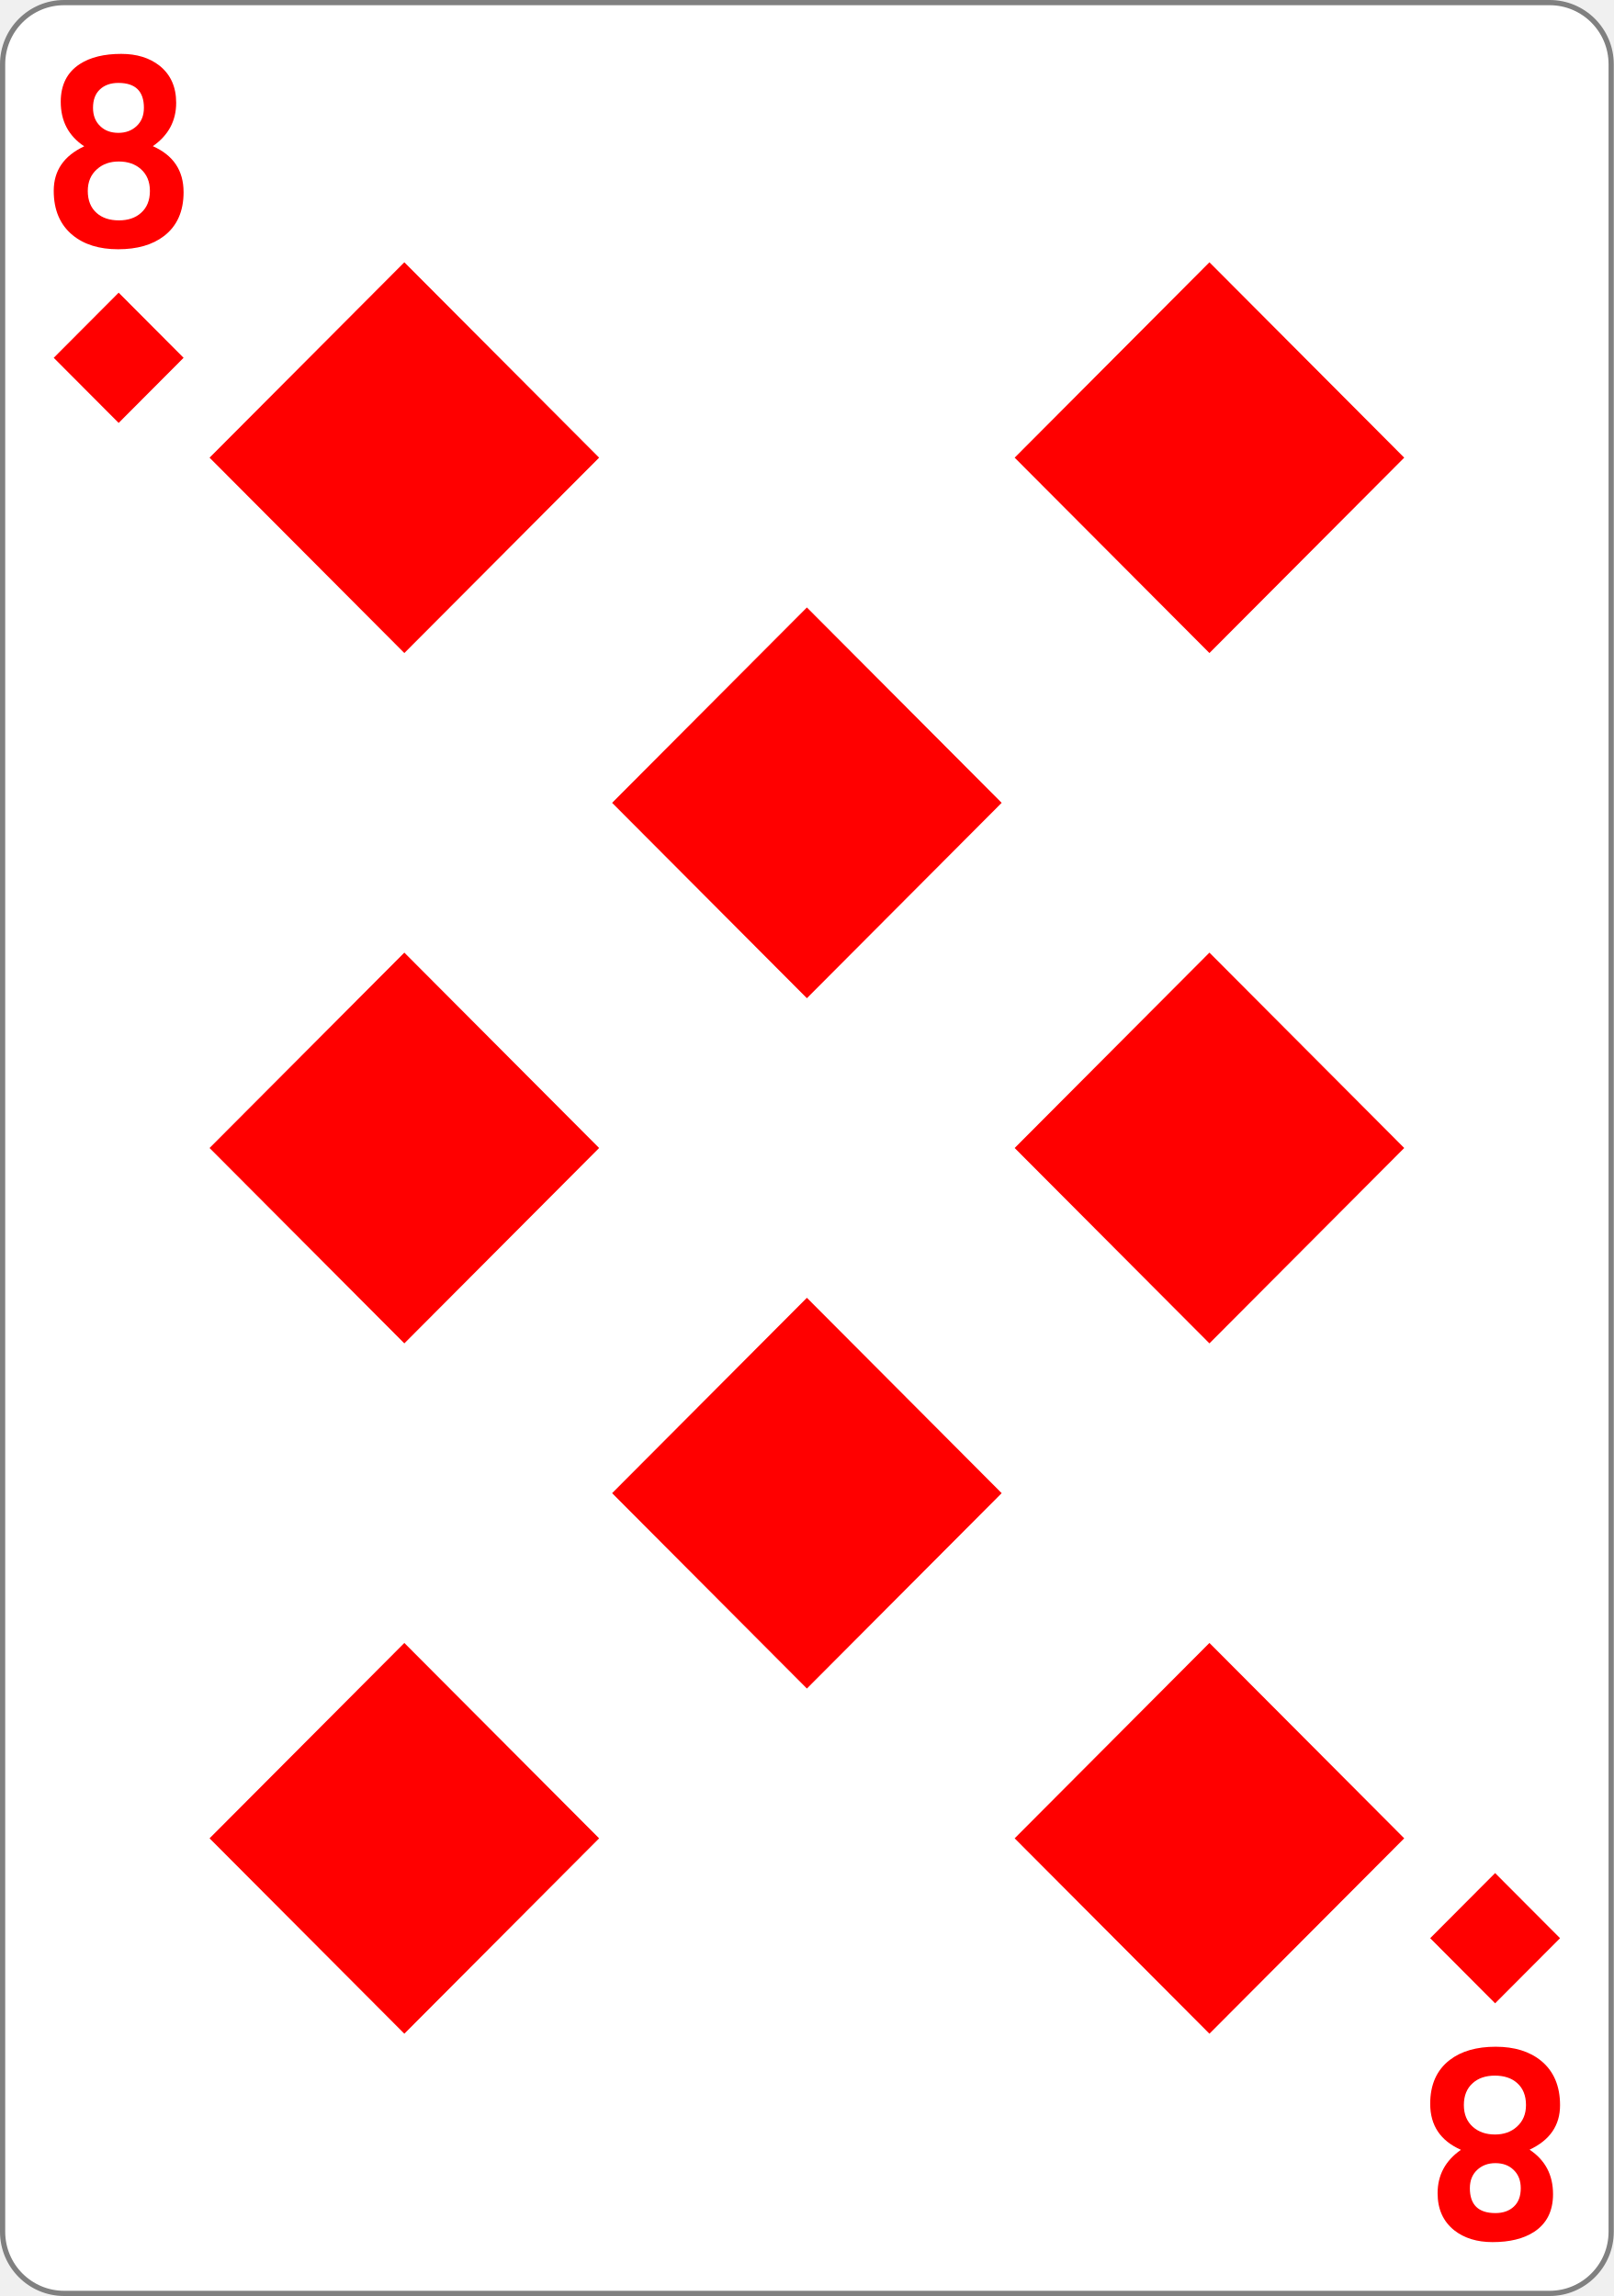
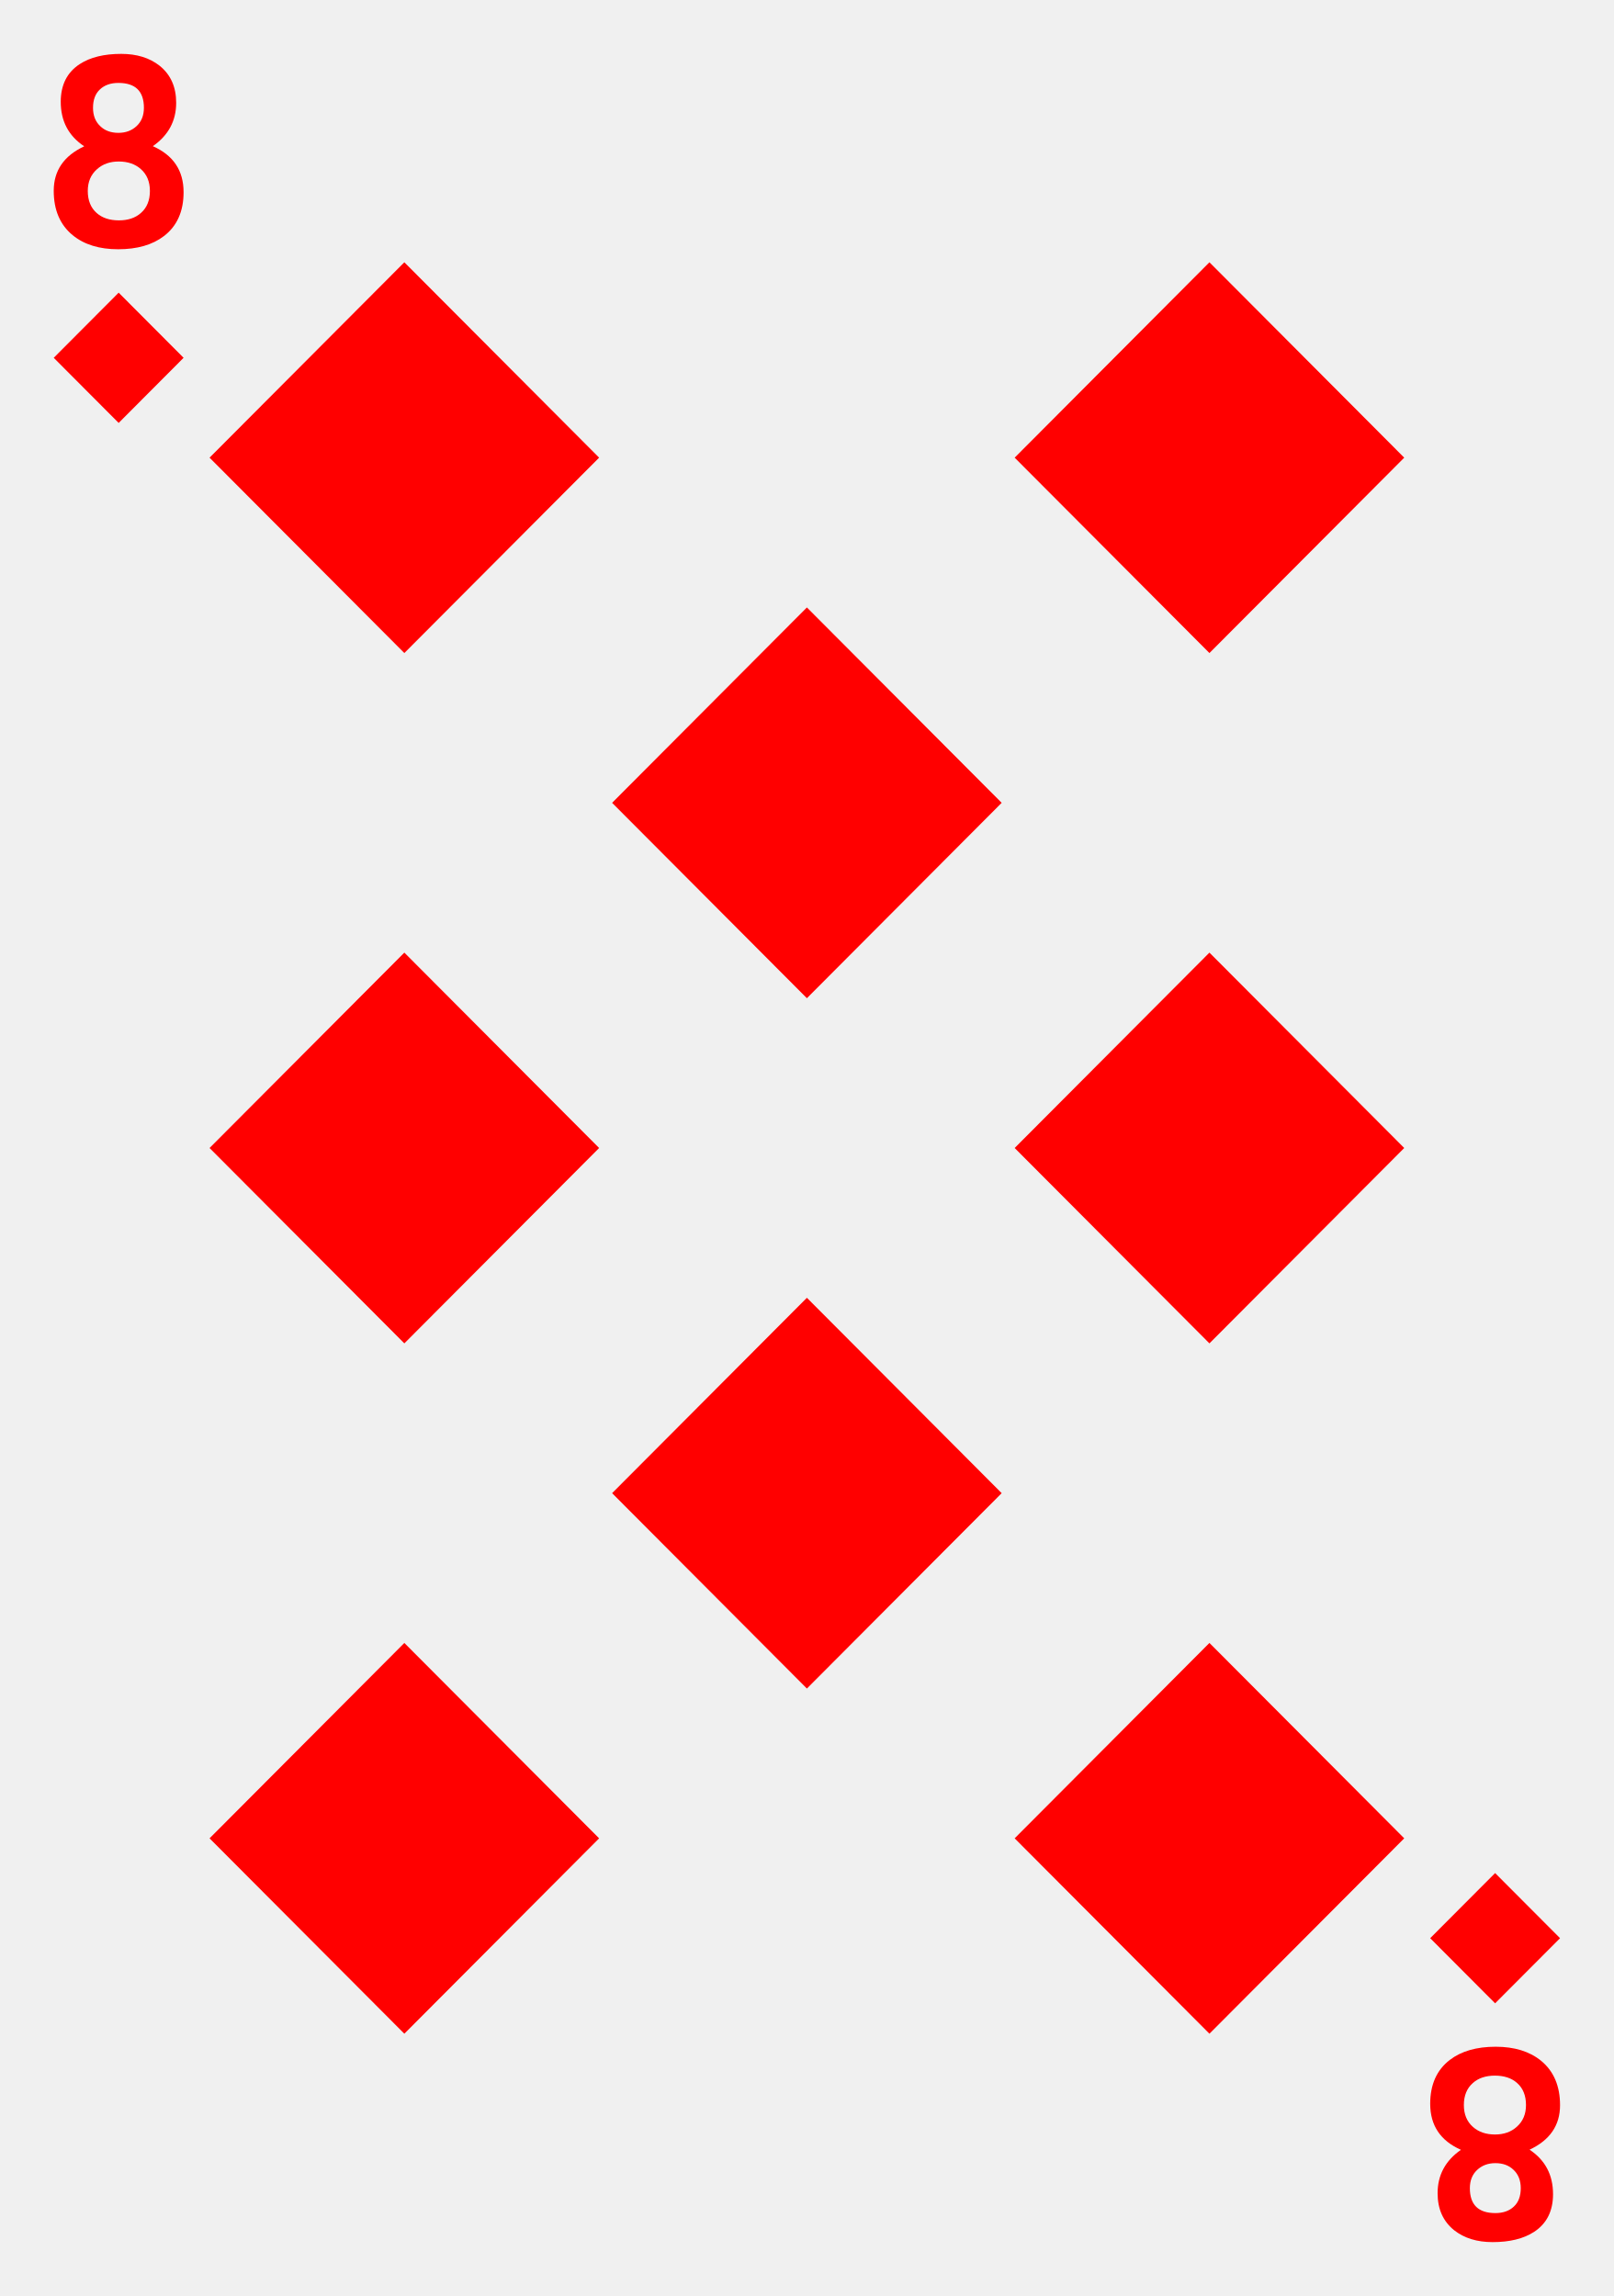
<svg xmlns="http://www.w3.org/2000/svg" width="234" height="333" id="svg2" version="1.1">
  <defs id="defs4" />
  <g id="layer1" transform="translate(0,-719.3622)">
    <g id="g920">
-       <rect rx="8.919" ry="8.946" y="719.74" x="0.378" height="332.244" width="233.244" id="rect4266" style="fill:#ffffff;fill-opacity:1;stroke:#808080;stroke-width:0.756;stroke-linecap:butt;stroke-linejoin:miter;stroke-miterlimit:4;stroke-dasharray:none;stroke-opacity:1" />
      <g transform="matrix(0.07348588,0,0,0.07370838,-248.0173,933.6006)" id="g4233" style="fill:none;stroke:#000000;stroke-width:3.181;stroke-opacity:1" />
      <g clip-path="none" style="fill:none;stroke:#000000;stroke-width:3.181;stroke-opacity:1" id="g4211" transform="matrix(0.07348588,0,0,0.07370838,-248.0173,933.6006)" />
      <g transform="matrix(0.07348588,0,0,0.07370838,-248.0173,933.6006)" id="g4227" style="fill:none;stroke:#000000;stroke-width:3.181;stroke-opacity:1" />
      <path id="path4884-1" d="M 58.63,814.076 86.873,785.74 58.63,757.403 30.386,785.74 Z" style="fill:#ff0000;fill-opacity:1;stroke:none;stroke-width:1" />
      <path id="path4884-1-4" d="M 58.63,1014.321 86.873,985.985 58.63,957.648 30.386,985.985 Z" style="fill:#ff0000;fill-opacity:1;stroke:none;stroke-width:1" />
      <path id="path4884-1-4-1" d="M 117,964.26 145.244,935.923 117,907.587 88.756,935.923 Z" style="fill:#ff0000;fill-opacity:1;stroke:none;stroke-width:1" />
      <path id="path4884-1-7" d="M 58.63,914.199 86.873,885.862 58.63,857.526 30.386,885.862 Z" style="fill:#ff0000;fill-opacity:1;stroke:none;stroke-width:1" />
      <path id="path4884-1-40" d="M 175.37,814.076 203.614,785.74 175.37,757.403 147.127,785.74 Z" style="fill:#ff0000;fill-opacity:1;stroke:none;stroke-width:1" />
      <path id="path4884-1-4-9" d="m 175.37,1014.321 28.244,-28.337 -28.244,-28.337 -28.244,28.337 z" style="fill:#ff0000;fill-opacity:1;stroke:none;stroke-width:1" />
      <path id="path4884-1-4-1-4" d="M 117,864.137 145.244,835.801 117,807.464 88.756,835.801 Z" style="fill:#ff0000;fill-opacity:1;stroke:none;stroke-width:1" />
      <path id="path4884-1-7-8" d="m 175.37,914.199 28.244,-28.337 -28.244,-28.337 -28.244,28.337 z" style="fill:#ff0000;fill-opacity:1;stroke:none;stroke-width:1" />
      <path id="path4884-1-4-5-3" d="m 17.206,780.702 9.415,-9.446 -9.415,-9.446 -9.415,9.446 z" style="fill:#ff0000;fill-opacity:1;stroke:none;stroke-width:1" />
      <path id="path4884-1-4-5-3-5" d="m 216.794,991.022 9.415,9.446 -9.415,9.445 -9.415,-9.445 z" style="fill:#ff0000;fill-opacity:1;stroke:none;stroke-width:1" />
      <g id="text3755" style="font-style:normal;font-variant:normal;font-weight:bold;font-stretch:normal;font-size:3.772px;line-height:0%;font-family:'Levenim MT';-inkscape-font-specification:'Sans Bold';letter-spacing:0px;word-spacing:0px;fill:#ff0000;fill-opacity:1;stroke:none;stroke-width:1" transform="scale(0.9785498,1.02192)" aria-label="8">
        <path id="path896" style="font-size:38.711px;line-height:1.25;stroke-width:1" d="m 27.204,731.199 q 0,4.102 -2.911,6.238 -2.552,1.871 -6.786,1.871 -4.196,0 -6.748,-2.004 -2.797,-2.211 -2.797,-6.294 0,-4.291 4.517,-6.313 -3.478,-2.211 -3.478,-6.313 0,-3.61 2.835,-5.368 2.325,-1.437 6.124,-1.437 3.459,0 5.689,1.682 2.457,1.89 2.457,5.255 0,3.856 -3.459,6.162 4.555,1.928 4.555,6.521 z M 21.325,719.235 q 0,-3.535 -3.78,-3.535 -1.72,0 -2.741,0.926 -1.021,0.907 -1.021,2.608 0,1.644 1.077,2.608 1.021,0.945 2.684,0.945 1.626,0 2.703,-0.964 1.077,-0.964 1.077,-2.59 z m 0.888,11.795 q 0,-1.966 -1.342,-3.1 -1.266,-1.077 -3.27,-1.077 -1.966,0 -3.232,1.096 -1.361,1.153 -1.361,3.081 0,2.022 1.323,3.138 1.229,1.04 3.289,1.04 2.041,0 3.27,-1.058 1.323,-1.115 1.323,-3.119 z" />
      </g>
      <g id="text3755-2" style="font-style:normal;font-variant:normal;font-weight:bold;font-stretch:normal;font-size:3.772px;line-height:0%;font-family:'Levenim MT';-inkscape-font-specification:'Sans Bold';letter-spacing:0px;word-spacing:0px;fill:#ff0000;fill-opacity:1;stroke:none;stroke-width:1" transform="scale(-0.9785498,-1.02192)" aria-label="8">
        <path id="path899" style="font-size:38.711px;line-height:1.25;stroke-width:1" d="m -211.926,-1002.521 q 0,4.102 -2.911,6.238 -2.552,1.871 -6.786,1.871 -4.196,0 -6.748,-2.004 -2.797,-2.211 -2.797,-6.294 0,-4.291 4.517,-6.313 -3.478,-2.212 -3.478,-6.313 0,-3.61 2.835,-5.368 2.325,-1.437 6.124,-1.437 3.459,0 5.689,1.682 2.457,1.89 2.457,5.255 0,3.856 -3.459,6.162 4.555,1.928 4.555,6.521 z m -5.878,-11.965 q 0,-3.535 -3.78,-3.535 -1.72,0 -2.741,0.926 -1.021,0.907 -1.021,2.608 0,1.644 1.077,2.608 1.021,0.945 2.684,0.945 1.626,0 2.703,-0.964 1.077,-0.964 1.077,-2.59 z m 0.888,11.795 q 0,-1.966 -1.342,-3.1 -1.266,-1.077 -3.27,-1.077 -1.966,0 -3.232,1.096 -1.361,1.153 -1.361,3.081 0,2.022 1.323,3.138 1.229,1.04 3.289,1.04 2.041,0 3.27,-1.058 1.323,-1.115 1.323,-3.119 z" />
      </g>
    </g>
  </g>
</svg>
